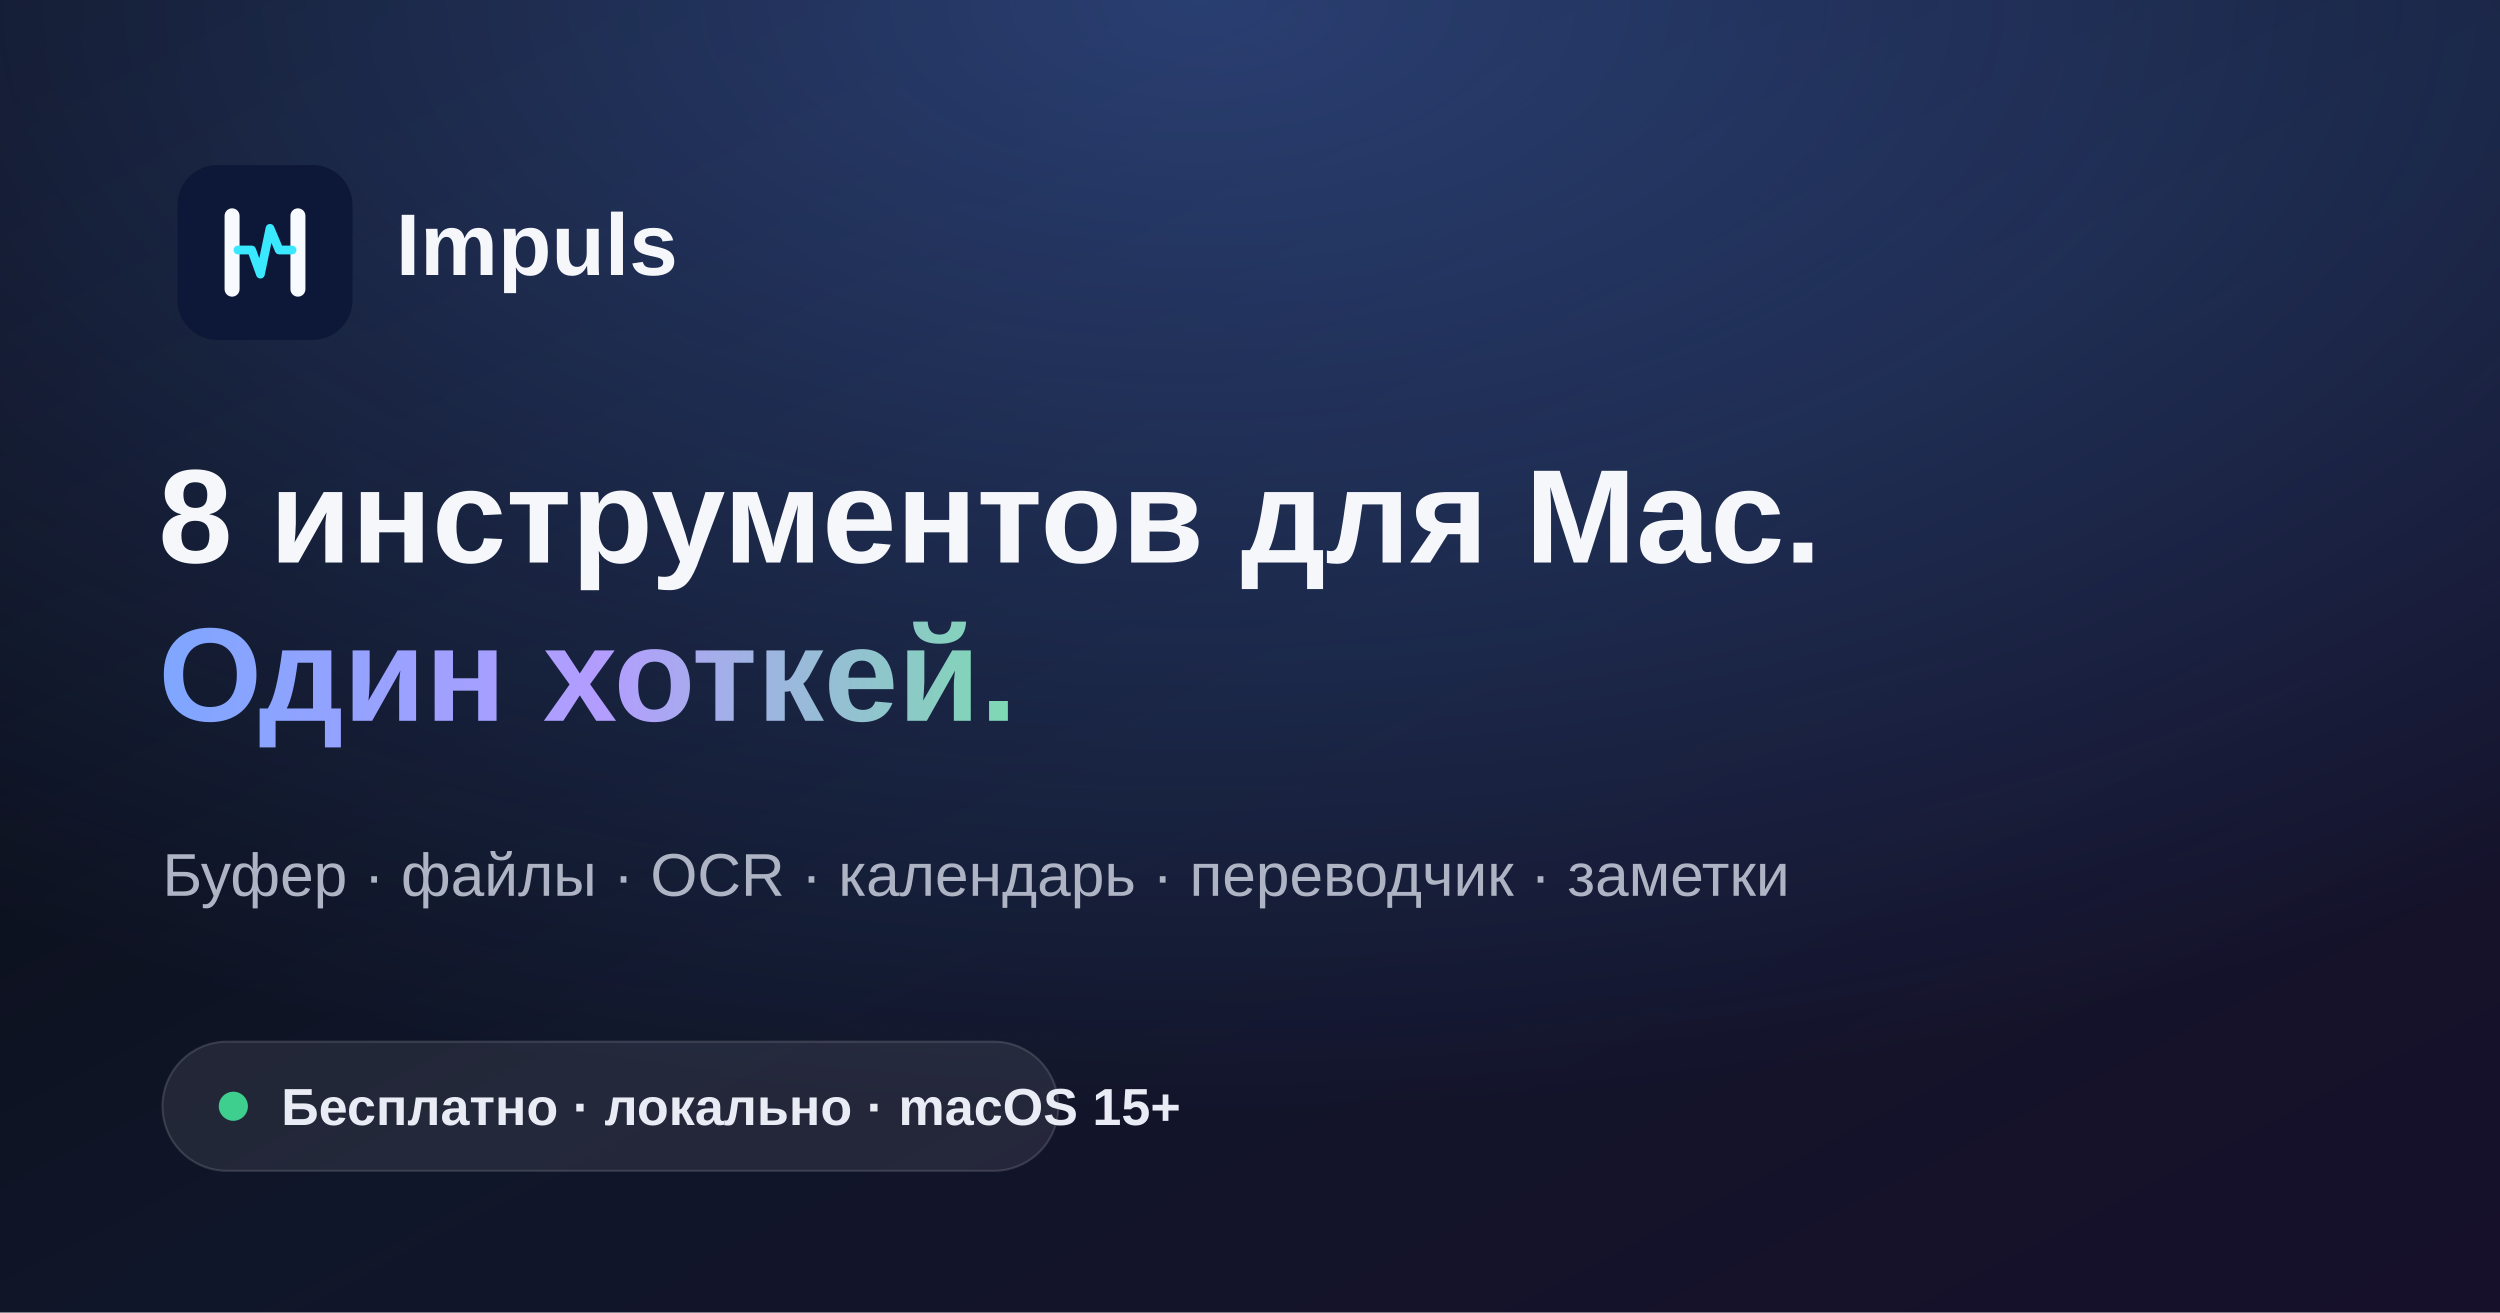
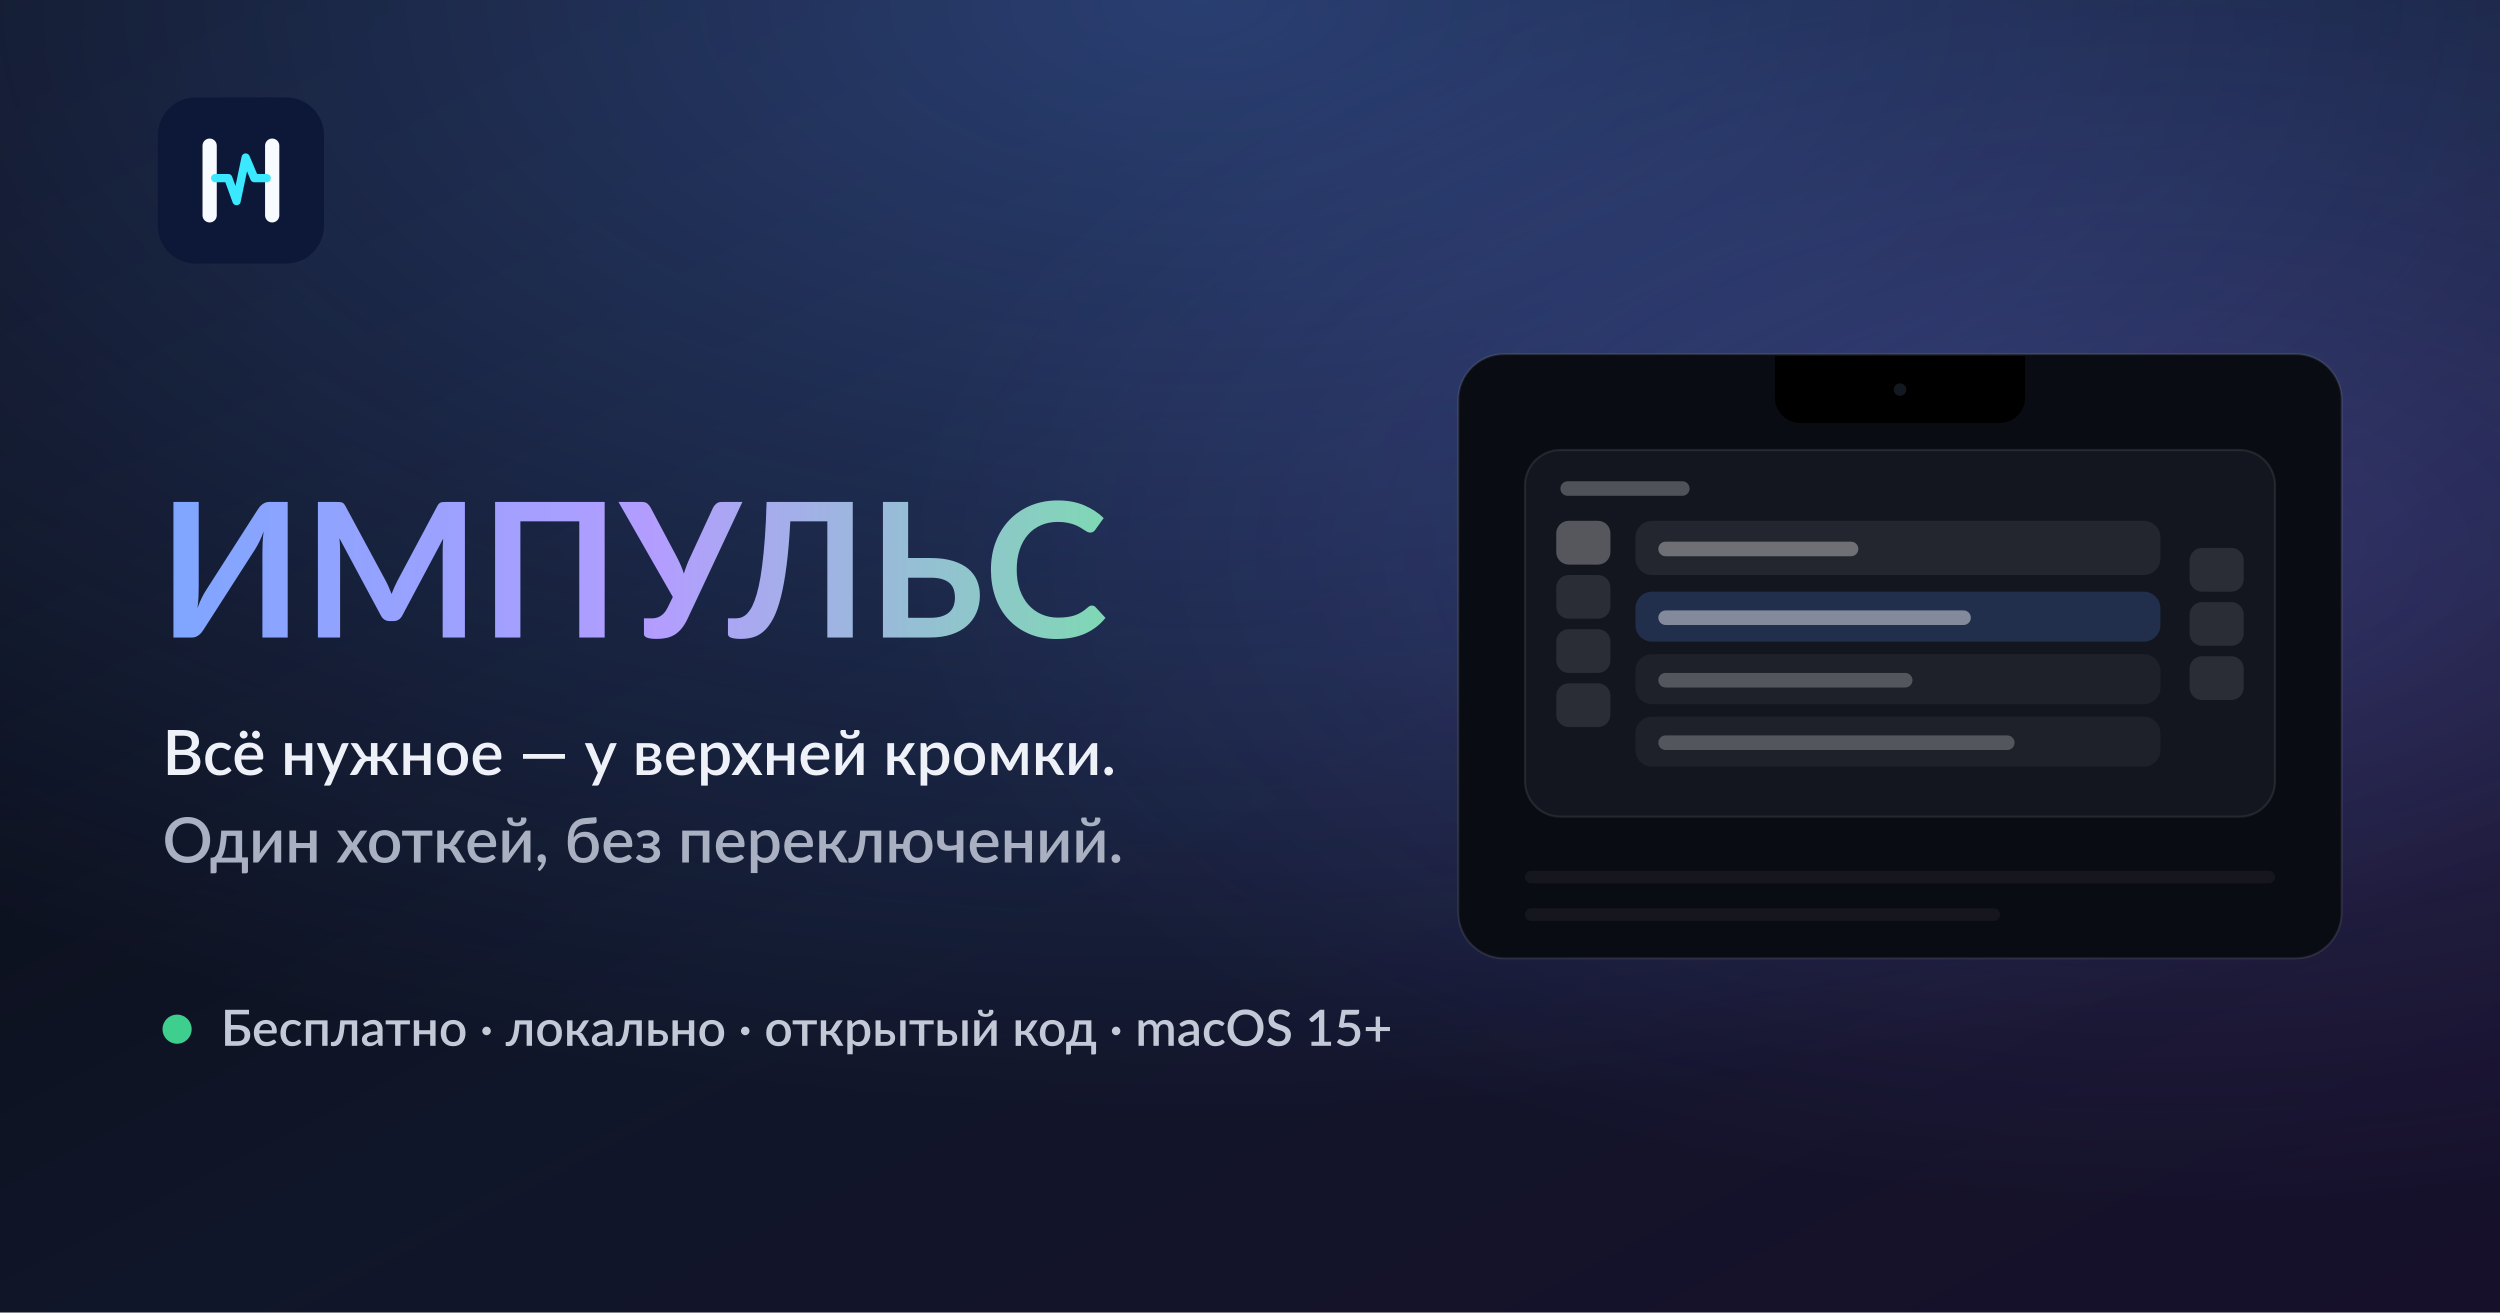
<svg xmlns="http://www.w3.org/2000/svg" width="1200" height="630" viewBox="0 0 1200 630" role="img" aria-labelledby="title desc">
  <defs>
    <linearGradient id="bg" x1="0" y1="0" x2="1" y2="1">
      <stop offset="0" stop-color="#07080d" />
      <stop offset="0.52" stop-color="#101629" />
      <stop offset="1" stop-color="#17102b" />
    </linearGradient>
    <radialGradient id="g1" cx="0.48" cy="0" r="0.85">
      <stop offset="0" stop-color="#5b8cff" stop-opacity="0.38" />
      <stop offset="1" stop-color="#5b8cff" stop-opacity="0" />
    </radialGradient>
+     <radialGradient id="g2" cx="0.86" cy="0.42" r="0.5">
+       <stop offset="0" stop-color="#8f7bff" stop-opacity="0.20" />
+       <stop offset="1" stop-color="#8f7bff" stop-opacity="0" />
+     </radialGradient>
    <linearGradient id="accent" x1="0" y1="0" x2="1" y2="0">
      <stop offset="0" stop-color="#7fa6ff" />
      <stop offset="0.52" stop-color="#b39dff" />
      <stop offset="1" stop-color="#7fd8b4" />
    </linearGradient>
  </defs>
  <rect width="1200" height="630" fill="url(#bg)" />
  <rect width="1200" height="630" fill="url(#g1)" />
-   <g transform="translate(76 70) scale(.2)">
+   <rect width="1200" height="630" fill="url(#g2)" />
+   <g transform="translate(67 38) scale(.19)">
    <rect x="46" y="46" width="420" height="420" rx="96" fill="#0d1738" />
    <rect x="159" y="150" width="36" height="212" rx="18" fill="#f7fbff" />
    <rect x="317" y="150" width="36" height="212" rx="18" fill="#f7fbff" />
    <path d="M191 250h33l21 58 23-110 22 52h31" fill="none" stroke="#3ae8ff" stroke-width="21" stroke-linecap="round" stroke-linejoin="round" />
  </g>
-   <text x="190" y="132" fill="#f5f7fb" font-family="-apple-system,BlinkMacSystemFont,Segoe UI,Arial,sans-serif" font-size="42" font-weight="700">Impuls</text>
-   <text x="76" y="270" fill="#f5f7fb" font-family="-apple-system,BlinkMacSystemFont,Segoe UI,Arial,sans-serif" font-size="64" font-weight="700">8 инструментов для Mac.</text>
-   <text x="76" y="346" fill="url(#accent)" font-family="-apple-system,BlinkMacSystemFont,Segoe UI,Arial,sans-serif" font-size="64" font-weight="700">Один хоткей.</text>
-   <text x="78" y="430" fill="#aeb4c3" font-family="-apple-system,BlinkMacSystemFont,Segoe UI,Arial,sans-serif" font-size="29">Буфер · файлы · OCR · календарь · переводчик · заметки</text>
-   <g transform="translate(78 500)">
-     <rect width="430" height="62" rx="31" fill="#fff" fill-opacity="0.08" stroke="#fff" stroke-opacity="0.14" />
-     <circle cx="34" cy="31" r="7" fill="#3ecf8e" />
-     <text x="57" y="40" fill="#e9ecf4" font-family="-apple-system,BlinkMacSystemFont,Segoe UI,Arial,sans-serif" font-size="25" font-weight="600">Бесплатно · локально · macOS 15+</text>
+   <text x="76" y="306" fill="url(#accent)" font-family="-apple-system,BlinkMacSystemFont,Segoe UI,Lato,Arial,sans-serif" font-size="90" font-weight="700">ИМПУЛЬС</text>
+   <text x="78" y="372" fill="#eef1f8" font-family="-apple-system,BlinkMacSystemFont,Segoe UI,Lato,Arial,sans-serif" font-size="30" font-weight="600">Всё нужное — у верхней кромки.</text>
+   <text x="78" y="414" fill="#a9b0c1" font-family="-apple-system,BlinkMacSystemFont,Segoe UI,Lato,Arial,sans-serif" font-size="30" font-weight="600">Один хоткей, без переключений.</text>
+   <g transform="translate(78 502)">
+     <circle cx="7" cy="-8" r="7" fill="#3ecf8e" />
+     <text x="28" y="0" fill="#c3c9d6" font-family="-apple-system,BlinkMacSystemFont,Segoe UI,Lato,Arial,sans-serif" font-size="24" font-weight="600">Бесплатно · локально · открытый код · macOS 15+</text>
+   </g>
+   <g transform="translate(700 170)">
+     <rect x="0" y="0" width="424" height="290" rx="22" fill="#0a0c13" stroke="#fff" stroke-opacity="0.10" />
+     <path d="M152 1h120v20a12 12 0 0 1-12 12H164a12 12 0 0 1-12-12z" fill="#000" />
+     <circle cx="212" cy="17" r="3" fill="#141821" />
+     <g transform="translate(32 46)">
+       <rect width="360" height="176" rx="17" fill="#13161f" stroke="#fff" stroke-opacity="0.09" />
+       <rect x="17" y="15" width="62" height="7" rx="3.5" fill="#fff" fill-opacity="0.26" />
+       <g fill="#fff" fill-opacity="0.10">
+         <rect x="15" y="34" width="26" height="21" rx="6" />
+         <rect x="15" y="60" width="26" height="21" rx="6" />
+         <rect x="15" y="86" width="26" height="21" rx="6" />
+         <rect x="15" y="112" width="26" height="21" rx="6" />
+       </g>
+       <rect x="15" y="34" width="26" height="21" rx="6" fill="#fff" fill-opacity="0.20" />
+       <g fill="#fff" fill-opacity="0.10">
+         <rect x="319" y="47" width="26" height="21" rx="6" />
+         <rect x="319" y="73" width="26" height="21" rx="6" />
+         <rect x="319" y="99" width="26" height="21" rx="6" />
+       </g>
+       <rect x="53" y="34" width="252" height="26" rx="8" fill="#fff" fill-opacity="0.07" />
+       <rect x="64" y="44" width="96" height="7" rx="3.5" fill="#fff" fill-opacity="0.34" />
+       <rect x="53" y="68" width="252" height="24" rx="8" fill="#5b8cff" fill-opacity="0.20" />
+       <rect x="64" y="77" width="150" height="7" rx="3.5" fill="#fff" fill-opacity="0.44" />
+       <rect x="53" y="98" width="252" height="24" rx="8" fill="#fff" fill-opacity="0.05" />
+       <rect x="64" y="107" width="122" height="7" rx="3.5" fill="#fff" fill-opacity="0.24" />
+       <rect x="53" y="128" width="252" height="24" rx="8" fill="#fff" fill-opacity="0.05" />
+       <rect x="64" y="137" width="171" height="7" rx="3.5" fill="#fff" fill-opacity="0.24" />
+     </g>
+     <rect x="32" y="248" width="360" height="6" rx="3" fill="#fff" fill-opacity="0.05" />
+     <rect x="32" y="266" width="228" height="6" rx="3" fill="#fff" fill-opacity="0.05" />
  </g>
</svg>
